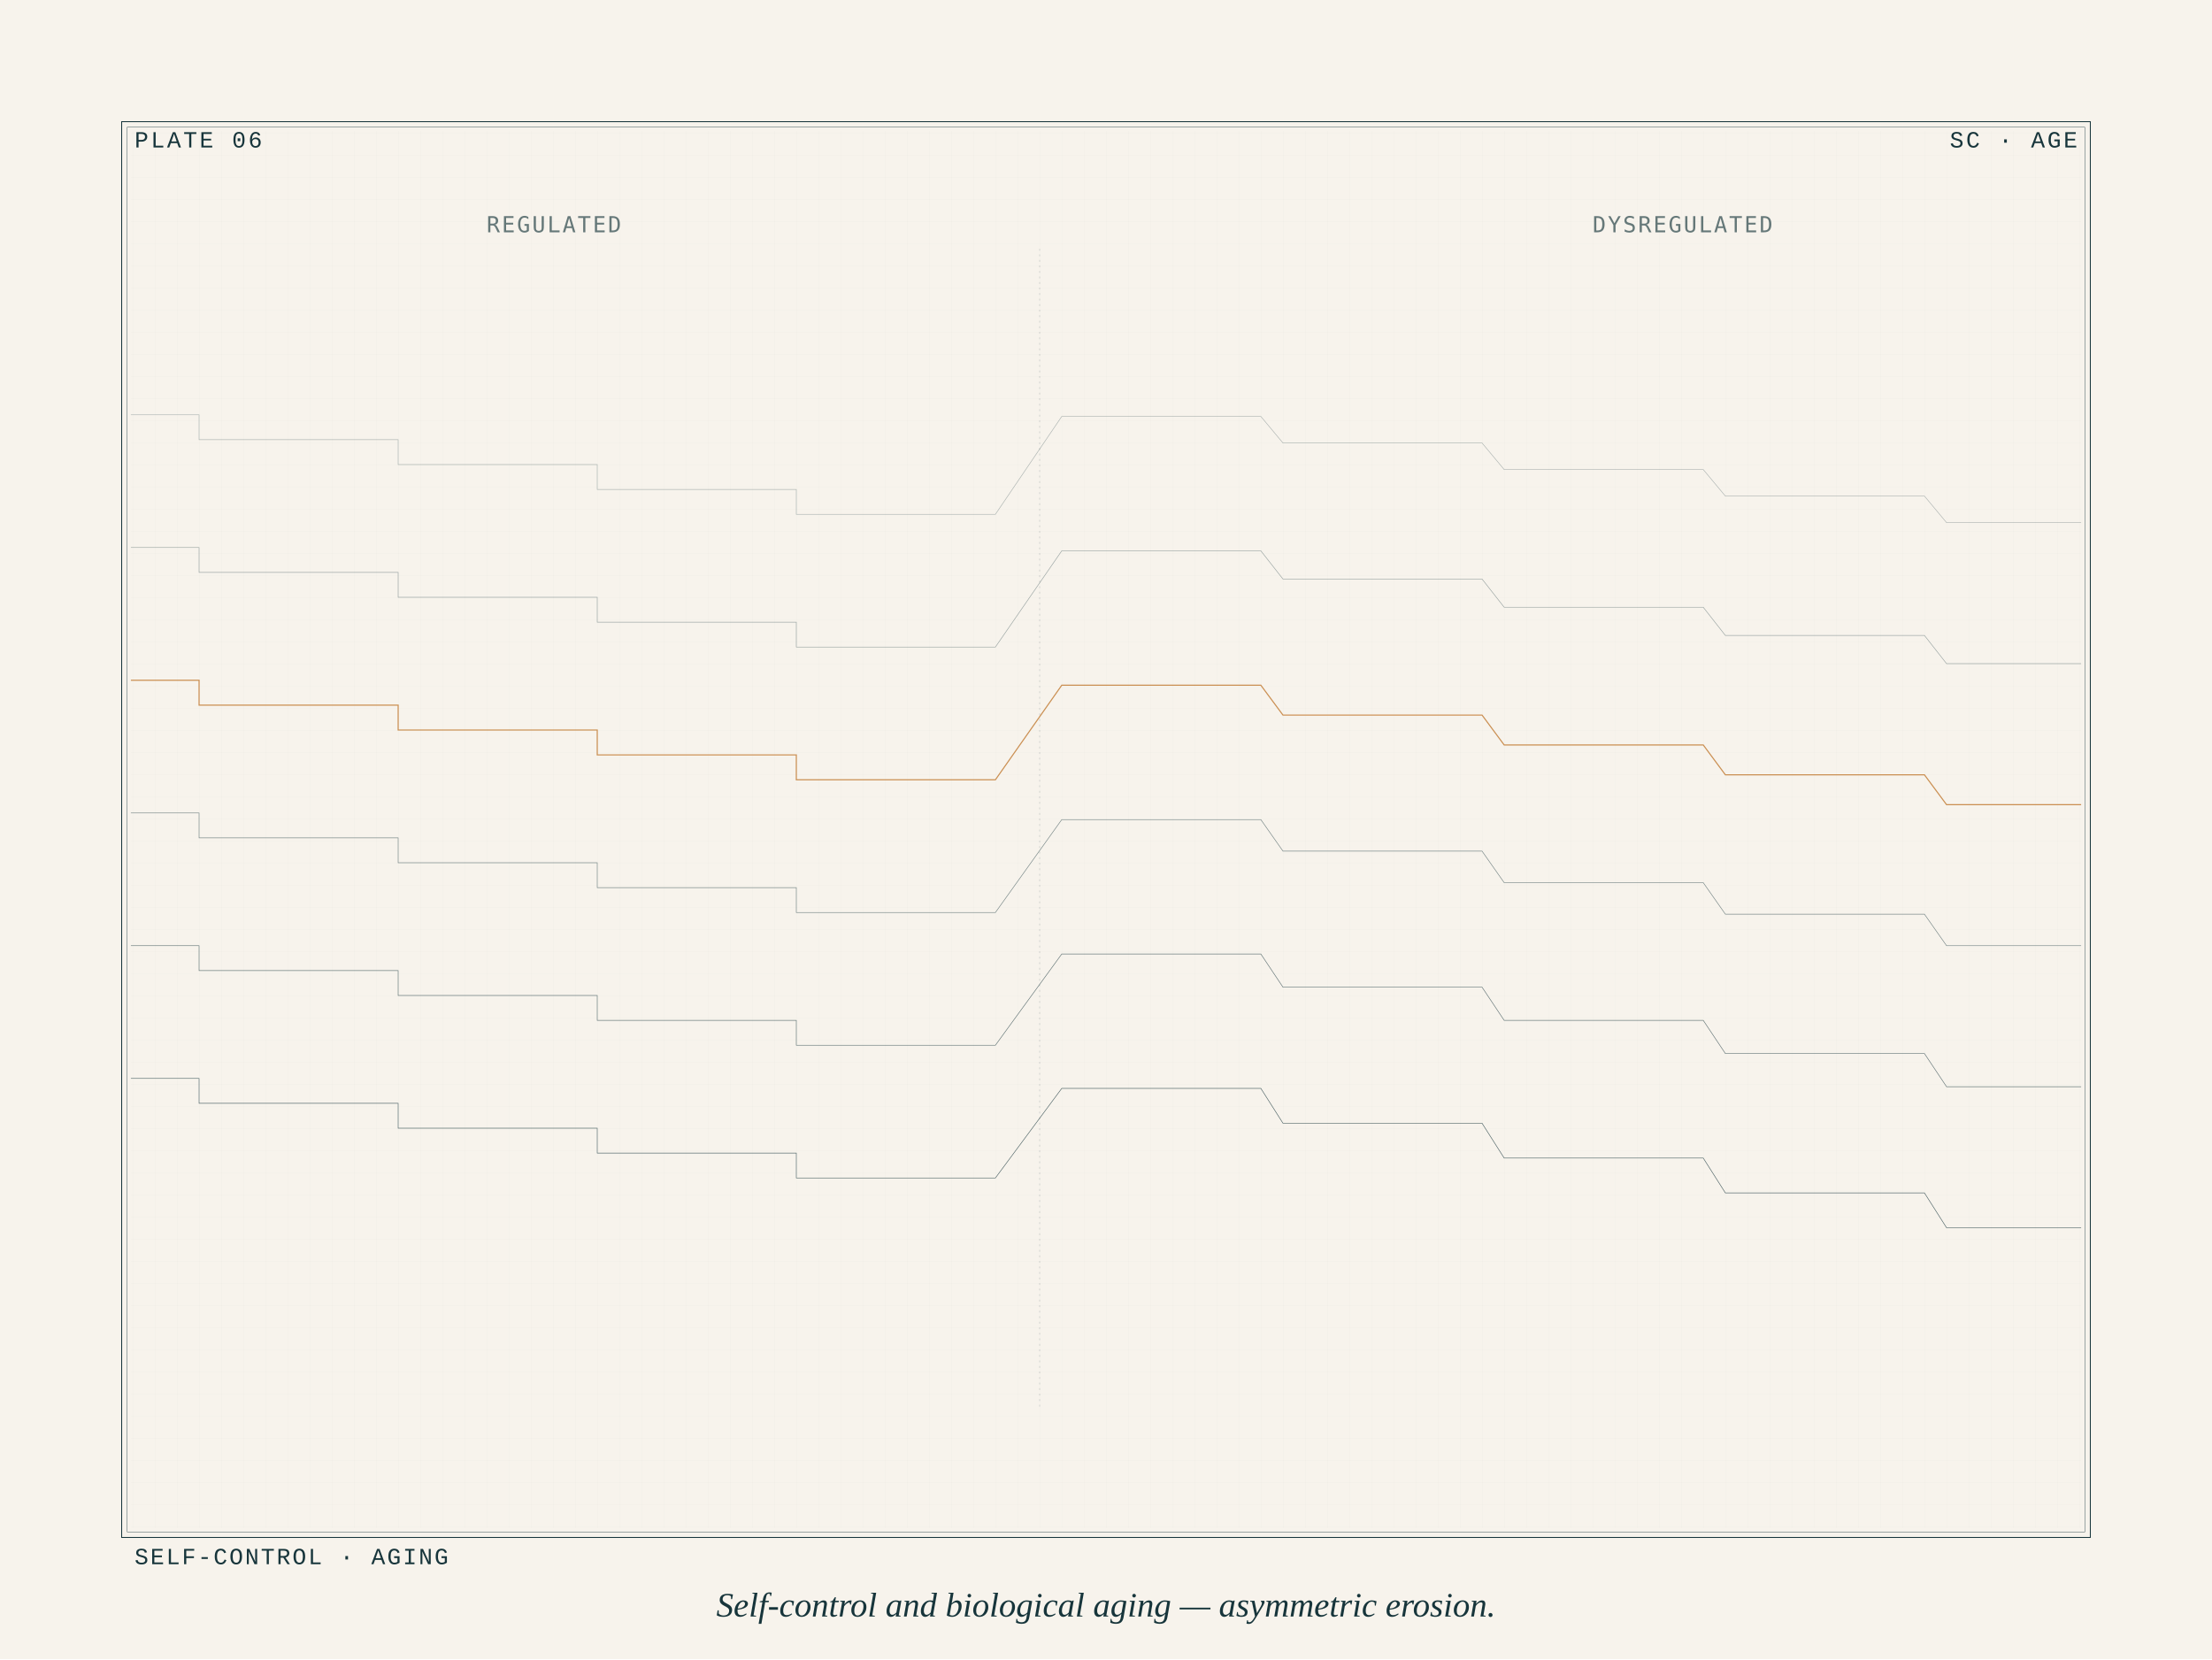
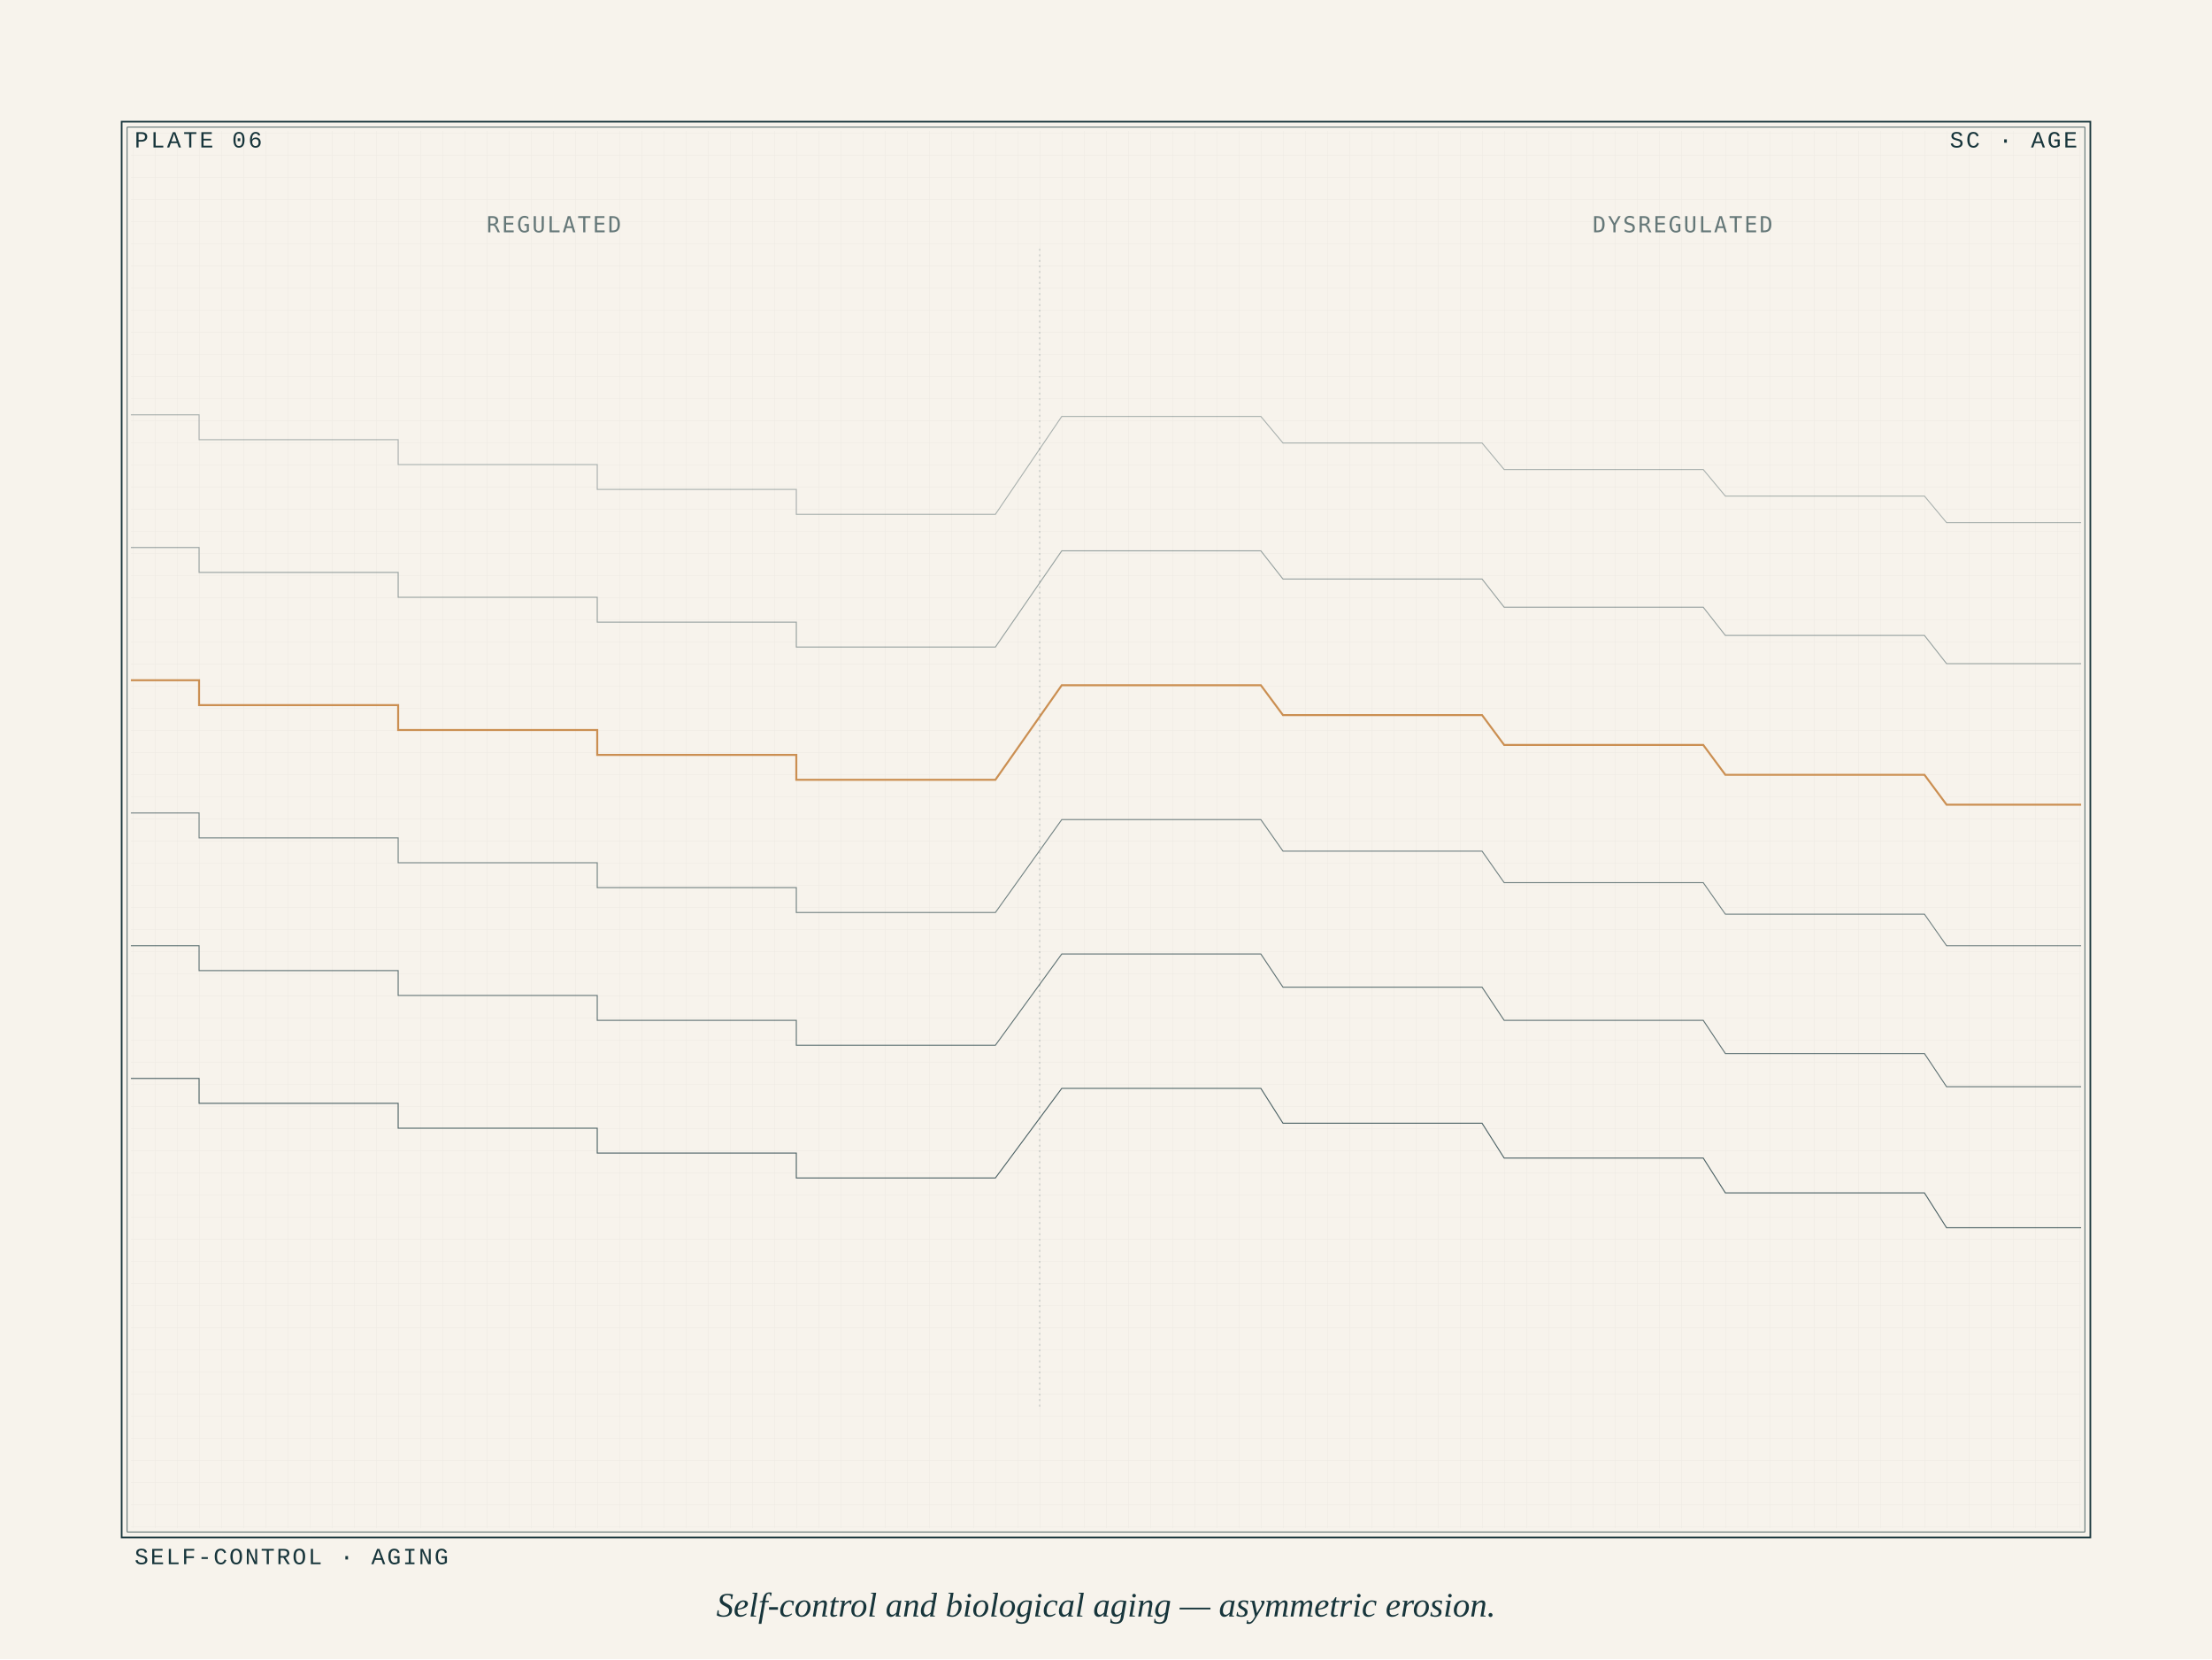
<svg xmlns="http://www.w3.org/2000/svg" viewBox="0 0 2400 1800" preserveAspectRatio="xMidYMid meet" style="background:#f7f3ec">
  <defs>
    <pattern id="ap-grid-p6" width="24" height="24" patternUnits="userSpaceOnUse">
-       <path d="M24 0H0v24" fill="none" stroke="#17353b" stroke-width="0.35" opacity="0.07" />
+       <path d="M24 0H0v24" fill="none" stroke="#17353b" stroke-width="0.63" opacity="0.07" />
    </pattern>
    <clipPath id="ap-clip-p6">
      <rect x="142" y="142" width="2116" height="1516" />
    </clipPath>
  </defs>
  <rect x="0" y="0" width="2400" height="1800" fill="#f7f3ec" />
-   <rect x="132" y="132" width="2136" height="1536" fill="none" stroke="#17353b" stroke-width="1" />
-   <rect x="138" y="138" width="2124" height="1524" fill="none" stroke="#17353b" stroke-width="0.4" />
+   <rect x="132" y="132" width="2136" height="1536" fill="none" stroke="#17353b" stroke-width="1.8" />
+   <rect x="138" y="138" width="2124" height="1524" fill="none" stroke="#17353b" stroke-width="0.72" />
  <rect x="142" y="142" width="2116" height="1516" fill="url(#ap-grid-p6)" />
  <g clip-path="url(#ap-clip-p6)">
-     <polyline points="0,450 216,450 216,477 432,477 432,504 648,504 648,531 864,531 864,558 1080,558 1152,451.8 1368,451.8 1392,480.6 1608,480.6 1632,509.4 1848,509.4 1872,538.2 2088,538.2 2112,567 2328,567" fill="none" stroke="#17353b" stroke-width="0.6" opacity="0.35" />
-     <polyline points="0,594 216,594 216,621 432,621 432,648 648,648 648,675 864,675 864,702 1080,702 1152,597.6 1368,597.6 1392,628.2 1608,628.2 1632,658.8 1848,658.8 1872,689.4 2088,689.4 2112,720 2328,720" fill="none" stroke="#17353b" stroke-width="0.6" opacity="0.433" />
-     <polyline points="0,738 216,738 216,765 432,765 432,792 648,792 648,819 864,819 864,846 1080,846 1152,743.4 1368,743.4 1392,775.8 1608,775.8 1632,808.2 1848,808.2 1872,840.6 2088,840.6 2112,873 2328,873" fill="none" stroke="#c88a4a" stroke-width="1.2" opacity="0.95" />
-     <polyline points="0,882 216,882 216,909 432,909 432,936 648,936 648,963 864,963 864,990 1080,990 1152,889.2 1368,889.2 1392,923.4 1608,923.4 1632,957.6 1848,957.6 1872,991.8 2088,991.8 2112,1026 2328,1026" fill="none" stroke="#17353b" stroke-width="0.6" opacity="0.6" />
-     <polyline points="0,1026 216,1026 216,1053 432,1053 432,1080 648,1080 648,1107 864,1107 864,1134 1080,1134 1152,1035 1368,1035 1392,1071 1608,1071 1632,1107 1848,1107 1872,1143 2088,1143 2112,1179 2328,1179" fill="none" stroke="#17353b" stroke-width="0.6" opacity="0.683" />
-     <polyline points="0,1170 216,1170 216,1197 432,1197 432,1224 648,1224 648,1251 864,1251 864,1278 1080,1278 1152,1180.8 1368,1180.8 1392,1218.6 1608,1218.6 1632,1256.4 1848,1256.4 1872,1294.2 2088,1294.2 2112,1332 2328,1332" fill="none" stroke="#17353b" stroke-width="0.6" opacity="0.767" />
-     <line x1="1128" y1="270" x2="1128" y2="1530" stroke="#17353b" stroke-width="0.4" stroke-dasharray="2 4" opacity="0.4" />
+     <polyline points="0,450 216,450 216,477 432,477 432,504 648,504 648,531 864,531 864,558 1080,558 1152,451.8 1368,451.8 1392,480.6 1608,480.6 1632,509.4 1848,509.4 1872,538.2 2088,538.2 2112,567 2328,567" fill="none" stroke="#17353b" stroke-width="1.08" opacity="0.35" />
+     <polyline points="0,594 216,594 216,621 432,621 432,648 648,648 648,675 864,675 864,702 1080,702 1152,597.6 1368,597.6 1392,628.2 1608,628.2 1632,658.8 1848,658.8 1872,689.4 2088,689.4 2112,720 2328,720" fill="none" stroke="#17353b" stroke-width="1.08" opacity="0.433" />
+     <polyline points="0,738 216,738 216,765 432,765 432,792 648,792 648,819 864,819 864,846 1080,846 1152,743.4 1368,743.4 1392,775.8 1608,775.8 1632,808.2 1848,808.2 1872,840.6 2088,840.6 2112,873 2328,873" fill="none" stroke="#c88a4a" stroke-width="2.16" opacity="0.95" />
+     <polyline points="0,882 216,882 216,909 432,909 432,936 648,936 648,963 864,963 864,990 1080,990 1152,889.2 1368,889.2 1392,923.4 1608,923.4 1632,957.6 1848,957.6 1872,991.8 2088,991.8 2112,1026 2328,1026" fill="none" stroke="#17353b" stroke-width="1.08" opacity="0.6" />
+     <polyline points="0,1026 216,1026 216,1053 432,1053 432,1080 648,1080 648,1107 864,1107 864,1134 1080,1134 1152,1035 1368,1035 1392,1071 1608,1071 1632,1107 1848,1107 1872,1143 2088,1143 2112,1179 2328,1179" fill="none" stroke="#17353b" stroke-width="1.08" opacity="0.683" />
+     <polyline points="0,1170 216,1170 216,1197 432,1197 432,1224 648,1224 648,1251 864,1251 864,1278 1080,1278 1152,1180.8 1368,1180.8 1392,1218.6 1608,1218.6 1632,1256.4 1848,1256.4 1872,1294.2 2088,1294.2 2112,1332 2328,1332" fill="none" stroke="#17353b" stroke-width="1.08" opacity="0.767" />
+     <line x1="1128" y1="270" x2="1128" y2="1530" stroke="#17353b" stroke-width="0.72" stroke-dasharray="2 4" opacity="0.4" />
    <text x="528" y="252" font-family="'JetBrains Mono', monospace" font-size="24" fill="#17353b" opacity="0.65" letter-spacing="2">REGULATED</text>
    <text x="1728" y="252" font-family="'JetBrains Mono', monospace" font-size="24" fill="#17353b" opacity="0.65" letter-spacing="2">DYSREGULATED</text>
  </g>
  <g font-family="'JetBrains Mono', 'Courier New', monospace" fill="#17353b">
    <text x="146" y="160" font-size="25.2" letter-spacing="2.5">PLATE 06</text>
    <text x="2254" y="160" font-size="25.2" letter-spacing="2.5" text-anchor="end">SC · AGE</text>
    <text x="146" y="1697.04" font-size="25.2" letter-spacing="2">SELF-CONTROL · AGING</text>
  </g>
  <text x="1200" y="1753.8" font-family="'Fraunces', 'Times New Roman', serif" fill="#17353b" font-size="37.2" text-anchor="middle" font-style="italic">Self-control and biological aging — asymmetric erosion.</text>
</svg>
